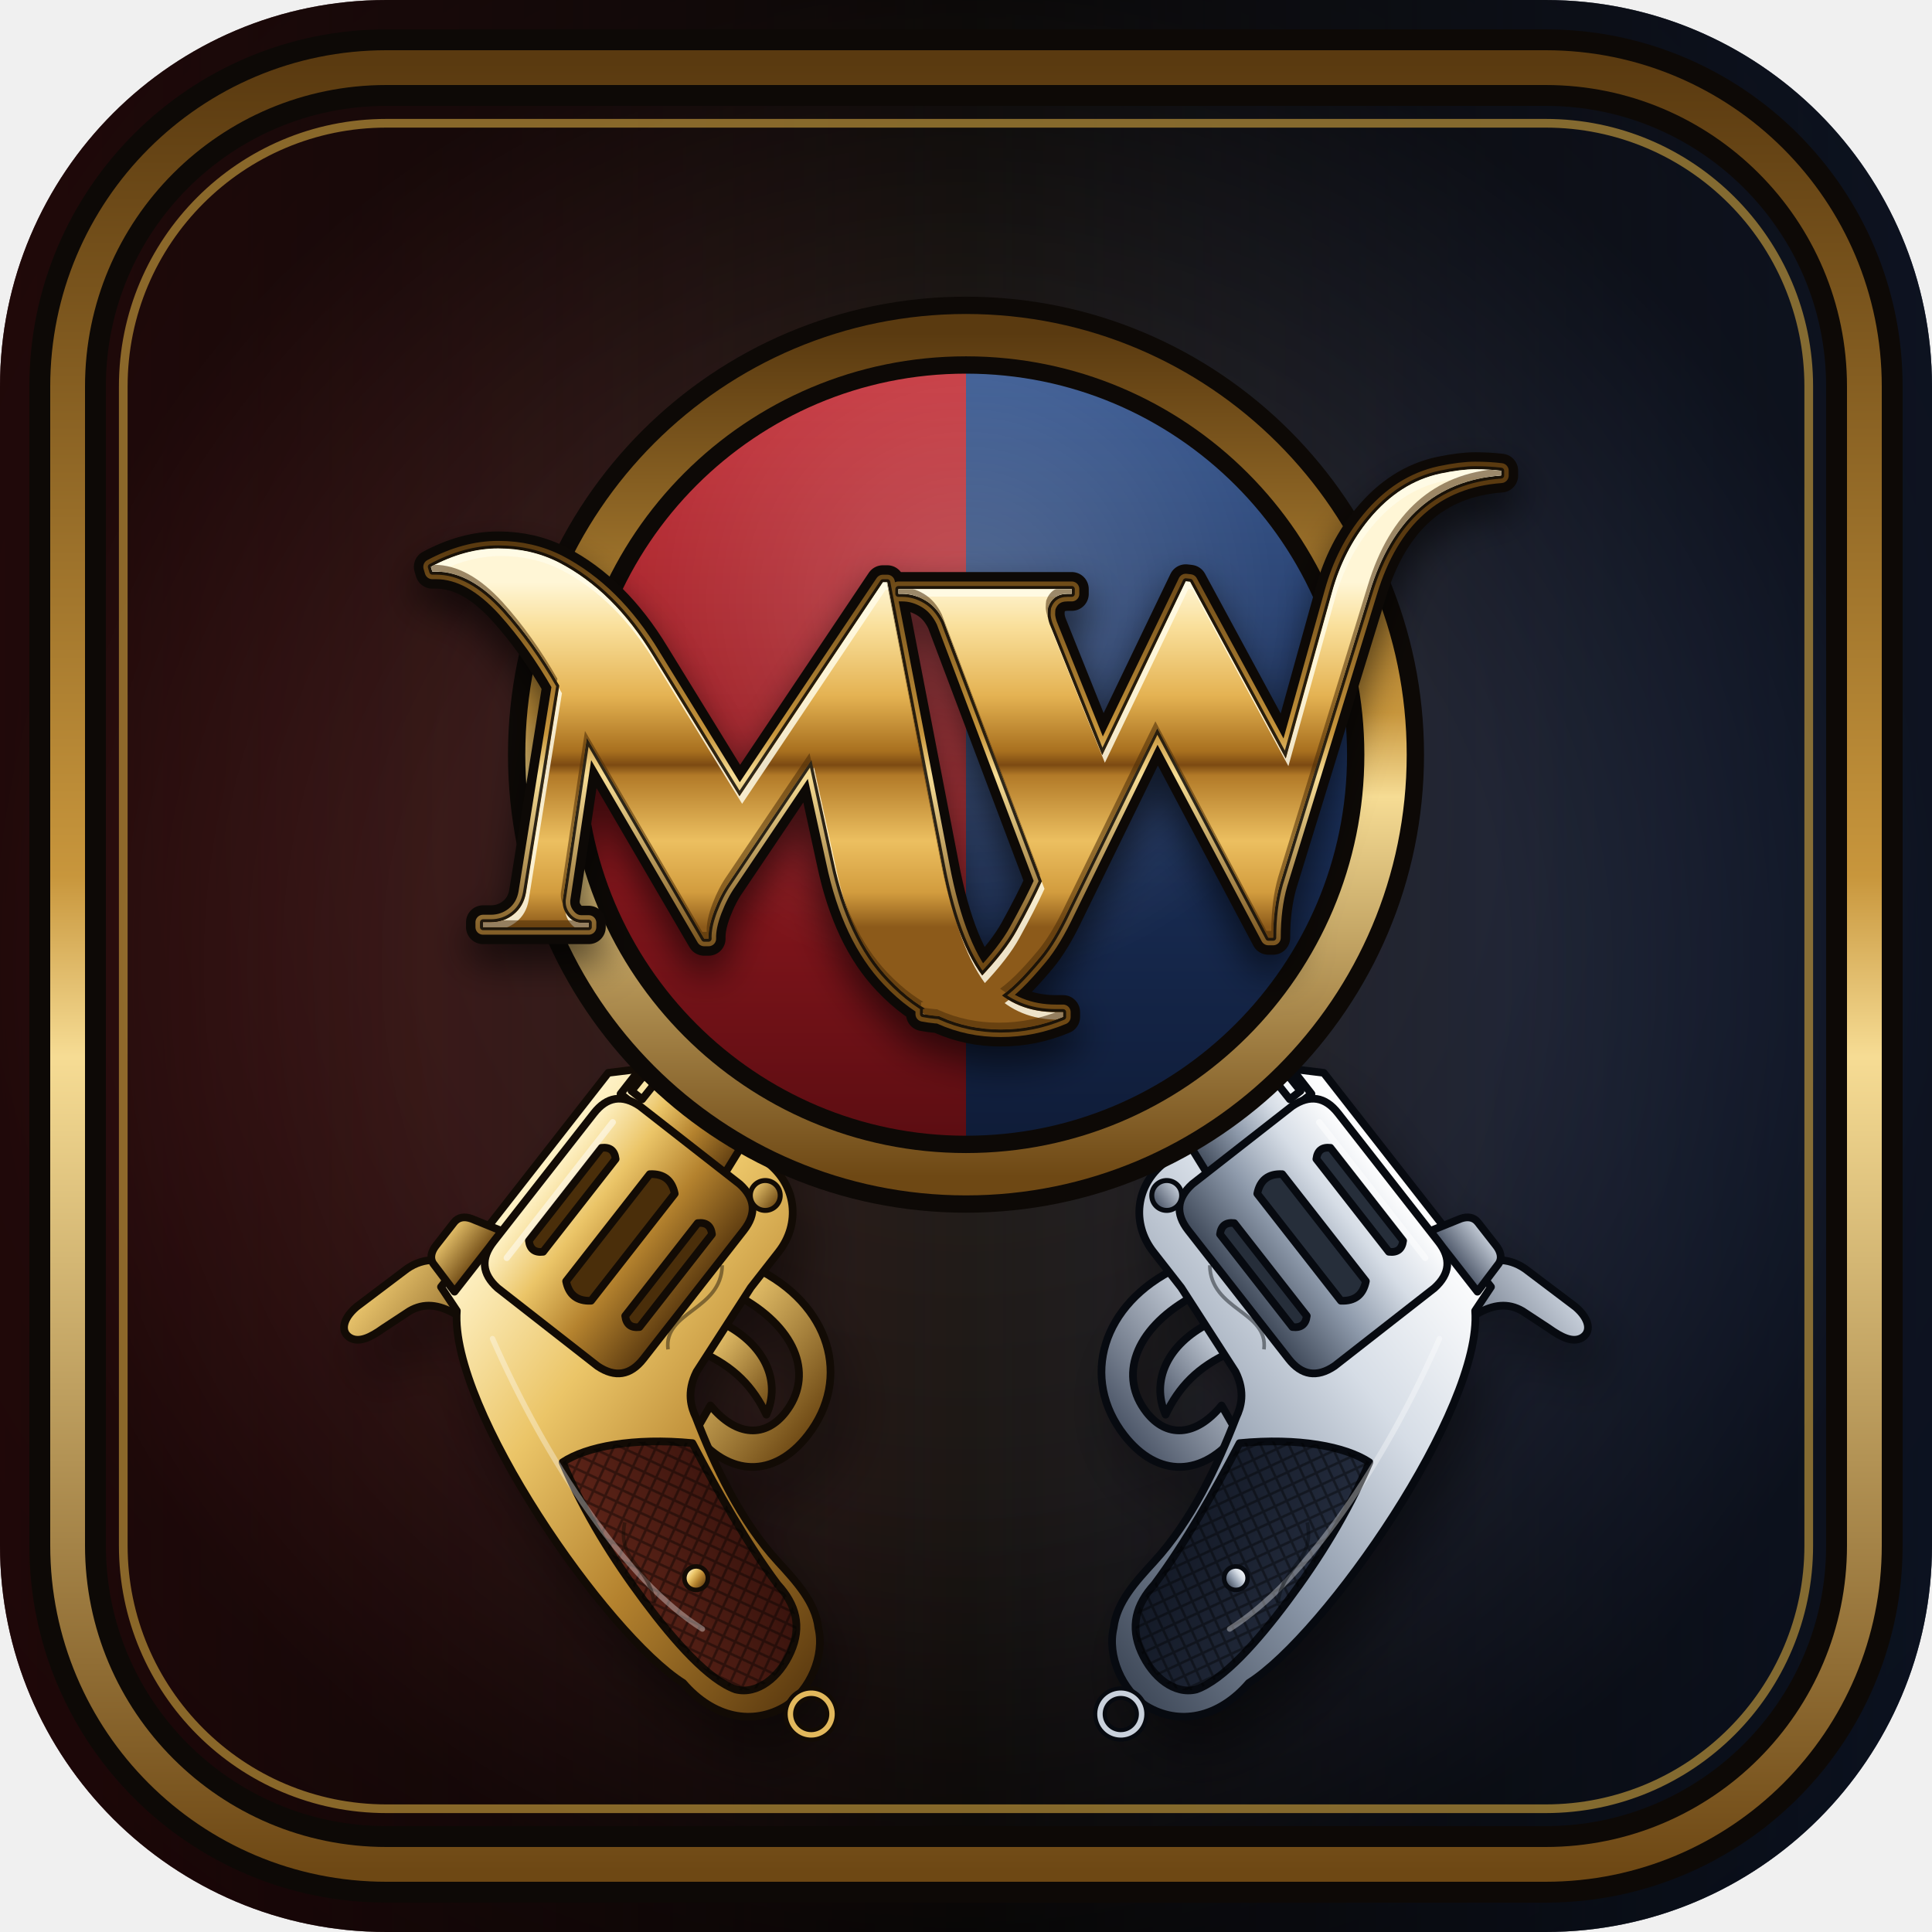
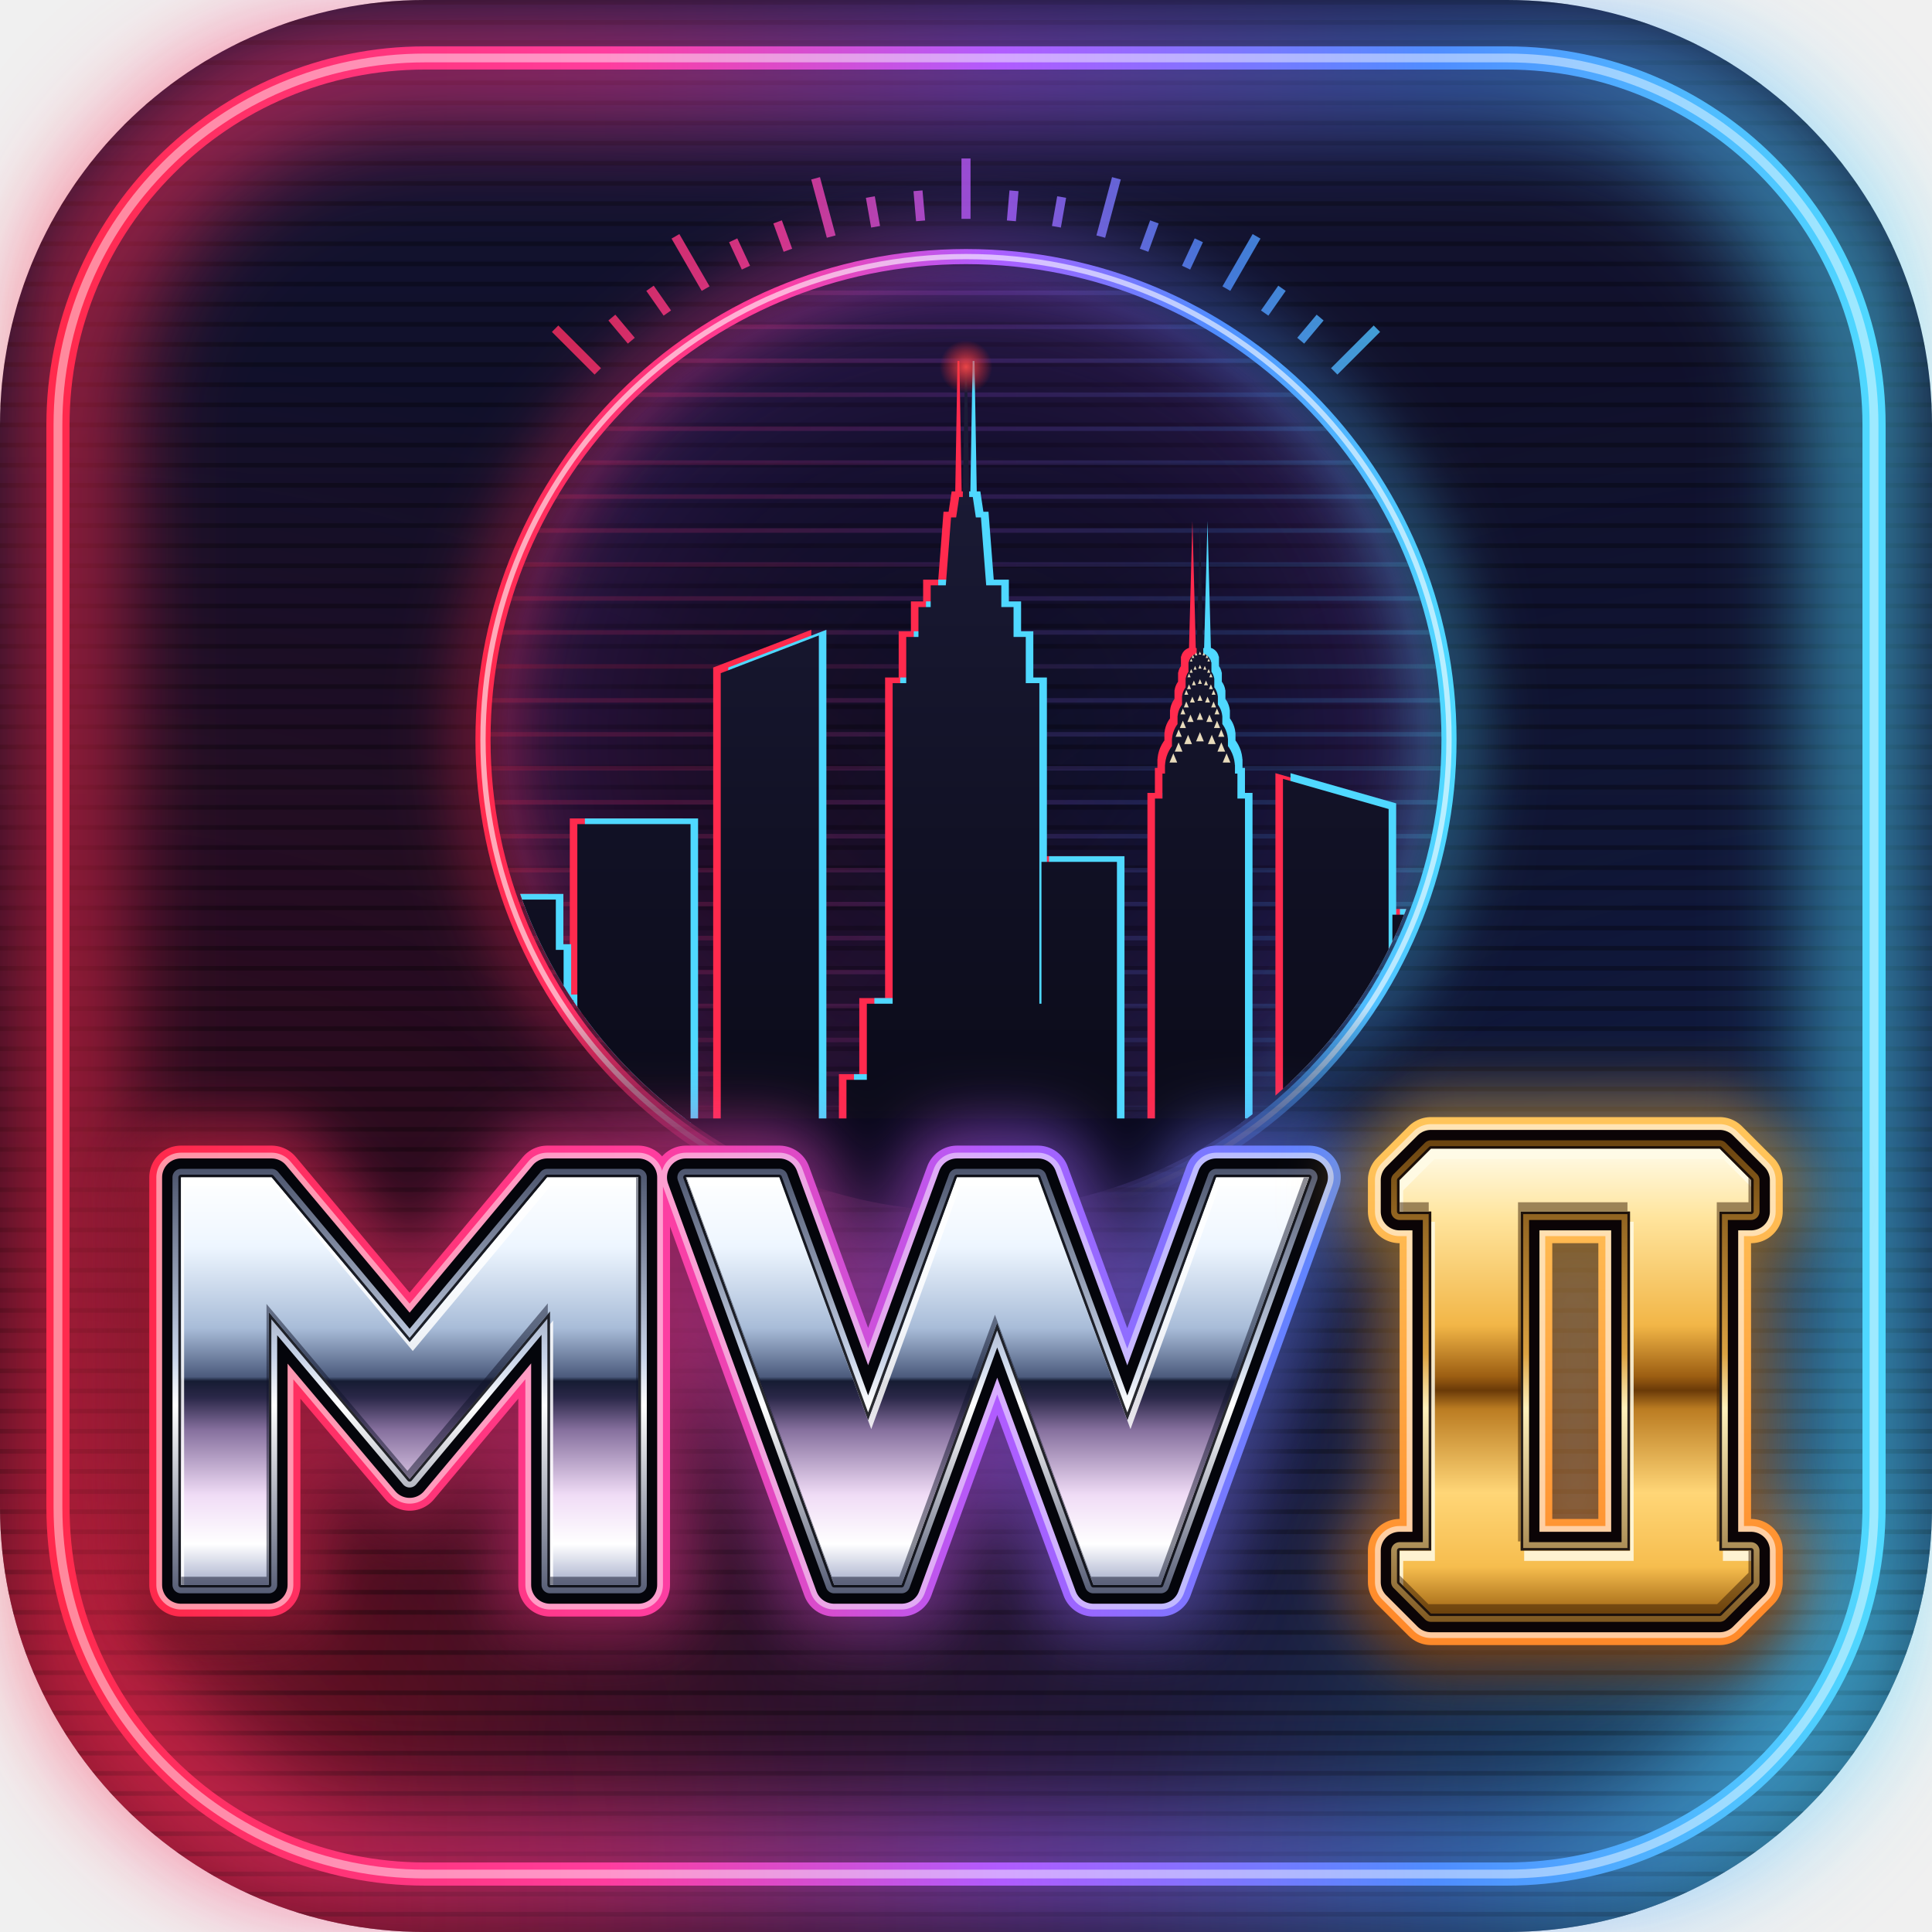
<svg xmlns="http://www.w3.org/2000/svg" xmlns:xlink="http://www.w3.org/1999/xlink" viewBox="0 0 512 512" width="512" height="512" role="img">
  <defs>
-     <radialGradient id="mwi-rg1" cx="0.5" cy="0.42" r="0.75">
-       <stop offset="0" stop-color="#2a2420" />
-       <stop offset="0.7" stop-color="#14100e" />
-       <stop offset="1" stop-color="#070605" />
+     <clipPath id="mwi-clip1">
+       <path d="M112.64 0H399.36A112.64 112.64 0 0 1 512 112.64V399.36A112.64 112.64 0 0 1 399.36 512H112.64A112.64 112.64 0 0 1 0 399.36V112.64A112.64 112.64 0 0 1 112.64 0Z" />
+     </clipPath>
+     <linearGradient id="mwi-lg2" x1="0" y1="0" x2="0" y2="1">
+       <stop offset="0" stop-color="#141433" />
+       <stop offset="0.55" stop-color="#0a0a1c" />
+       <stop offset="1" stop-color="#04040b" />
+     </linearGradient>
+     <radialGradient id="mwi-rg3" cx="0.02" cy="0.98" r="0.8">
+       <stop offset="0" stop-color="#ff2a4d" stop-opacity="0.55" />
+       <stop offset="0.5" stop-color="#c8102e" stop-opacity="0.2" />
+       <stop offset="1" stop-color="#c8102e" stop-opacity="0" />
    </radialGradient>
-     <clipPath id="mwi-tile2">
-       <rect width="512" height="512" rx="102.4" />
+     <radialGradient id="mwi-rg4" cx="0.98" cy="0.98" r="0.8">
+       <stop offset="0" stop-color="#4fd8ff" stop-opacity="0.5" />
+       <stop offset="0.5" stop-color="#2b5fd0" stop-opacity="0.2" />
+       <stop offset="1" stop-color="#2b5fd0" stop-opacity="0" />
+     </radialGradient>
+     <linearGradient id="mwi-lg5" x1="0" y1="0" x2="1" y2="0">
+       <stop offset="0" stop-color="#ff2a4d" />
+       <stop offset="0.3" stop-color="#ff3d9e" />
+       <stop offset="0.52" stop-color="#b05cff" />
+       <stop offset="0.76" stop-color="#4f8dff" />
+       <stop offset="1" stop-color="#4fd8ff" />
+     </linearGradient>
+     <filter id="mwi-blur6" x="-50%" y="-50%" width="200%" height="200%" color-interpolation-filters="sRGB">
+       <feGaussianBlur stdDeviation="15.36" />
+     </filter>
+     <linearGradient id="mwi-ring7" x1="128" y1="0" x2="384" y2="0" gradientUnits="userSpaceOnUse">
+       <stop offset="0" stop-color="#ff2a4d" />
+       <stop offset="0.3" stop-color="#ff3d9e" />
+       <stop offset="0.52" stop-color="#b05cff" />
+       <stop offset="0.76" stop-color="#4f8dff" />
+       <stop offset="1" stop-color="#4fd8ff" />
+     </linearGradient>
+     <linearGradient id="mwi-lg9" x1="0" y1="266.4" x2="0" y2="317.6" gradientUnits="userSpaceOnUse">
+       <stop offset="0" stop-color="#fff" />
+       <stop offset="1" stop-color="#000" />
+     </linearGradient>
+     <mask id="mwi-ringm8" maskUnits="userSpaceOnUse" x="8" y="-52" width="496" height="496">
+       <rect x="8" y="-52" width="496" height="496" fill="url(#mwi-lg9)" />
+     </mask>
+     <radialGradient id="mwi-rg10" cx="0.5" cy="0.5" r="0.5">
+       <stop offset="0" stop-color="#2a0f3a" stop-opacity="0" />
+       <stop offset="0.6" stop-color="#3a1258" stop-opacity="0.16" />
+       <stop offset="0.94" stop-color="#6a2a96" stop-opacity="0.26" />
+       <stop offset="1" stop-color="#6a2a96" stop-opacity="0" />
+     </radialGradient>
+     <clipPath id="mwi-clip11">
+       <path d="M128 196a128 128 0 1 0 256 0a128 128 0 1 0 -256 0Z" />
    </clipPath>
-     <linearGradient id="mwi-lg3" x1="0" y1="0" x2="1" y2="0">
-       <stop offset="0" stop-color="#9e1b22" stop-opacity="0.38" />
-       <stop offset="1" stop-color="#9e1b22" stop-opacity="0" />
+     <filter id="mwi-blur12" filterUnits="userSpaceOnUse" x="8" y="-52" width="496" height="496" color-interpolation-filters="sRGB">
+       <feGaussianBlur stdDeviation="8.8" />
+     </filter>
+     <clipPath id="mwi-clip13">
+       <path d="M131 196a125 125 0 1 0 250 0a125 125 0 1 0 -250 0Z" />
+     </clipPath>
+     <path id="mwi-isky14" d="M224.32 286.16h63.36v12.84h-63.36ZM229.72 266h52.56v20.76h-52.56ZM236.56 181.04h38.88v85.56h-38.88ZM240.16 168.8h31.68v12.84h-31.68ZM243.4 160.88h25.2v8.52h-25.2ZM246.64 155.12h18.72v6.36h-18.72ZM250.6 155.72L252.04 137.12L259.96 137.12L261.4 155.72ZM253.3 137.72L254.2 131.72L257.8 131.72L258.7 137.72ZM255.14 132.32L255.75 97.16L256.25 97.16L256.86 132.32ZM306.08 211.63h23.85v87.37h-23.85ZM308.06 205h19.87v7.22h-19.87ZM308.73 202.68h18.55v2.92h-18.55ZM308.73 203.28A9.27 9.27 0 0 1 327.27 203.28ZM310.58 195.73h14.84v2.92h-14.84ZM310.58 196.33A7.42 7.42 0 0 1 325.42 196.33ZM312.06 189.7h11.87v2.92h-11.87ZM312.06 190.3A5.94 5.94 0 0 1 323.94 190.3ZM313.25 184.41h9.5v2.92h-9.5ZM313.25 185.01A4.75 4.75 0 0 1 322.75 185.01ZM314.2 179.72h7.6v2.92h-7.6ZM314.2 180.32A3.8 3.8 0 0 1 321.8 180.32ZM314.96 175.5h6.08v2.92h-6.08ZM314.96 176.1A3.04 3.04 0 0 1 321.04 176.1ZM317.01 176.63L318 139.54L318.99 176.63ZM191 299L191 178.4L217 168.4L217 299ZM153 299L153 218.4L183 218.4L183 299ZM340 299L340 206.4L368 214.4L368 299ZM276 299L276 228.4L296 228.4L296 299ZM128 265.07h24v33.93h-24ZM130.64 251.73h18.72v13.93h-18.72ZM132.7 238.4h14.6v13.93h-14.6ZM369 299L369 242.4L391 242.4L391 299Z" />
+     <linearGradient id="mwi-lg15" x1="0" y1="0" x2="0" y2="1">
+       <stop offset="0" stop-color="#1d1d3a" />
+       <stop offset="1" stop-color="#0a0a18" />
    </linearGradient>
-     <linearGradient id="mwi-lg4" x1="0" y1="0" x2="1" y2="0">
-       <stop offset="0" stop-color="#2b4f9a" stop-opacity="0" />
-       <stop offset="1" stop-color="#2b4f9a" stop-opacity="0.42" />
+     <radialGradient id="mwi-rg16" cx="0.5" cy="0.5" r="0.5">
+       <stop offset="0" stop-color="#ff4a4a" stop-opacity="0.9" />
+       <stop offset="1" stop-color="#ff2a2a" stop-opacity="0" />
+     </radialGradient>
+     <linearGradient id="mwi-tn17" x1="47.96" y1="0" x2="464.04" y2="0" gradientUnits="userSpaceOnUse">
+       <stop offset="0" stop-color="#ff2a4d" />
+       <stop offset="0.3" stop-color="#ff3d9e" />
+       <stop offset="0.52" stop-color="#b05cff" />
+       <stop offset="0.76" stop-color="#4f8dff" />
+       <stop offset="1" stop-color="#4fd8ff" />
    </linearGradient>
-     <radialGradient id="mwi-rg5" cx="0.5" cy="0.5" r="0.5">
-       <stop offset="0.55" stop-color="#000" stop-opacity="0" />
-       <stop offset="1" stop-color="#000" stop-opacity="0.55" />
-     </radialGradient>
-     <linearGradient id="mwi-fr6" x1="0" y1="0" x2="0" y2="1">
-       <stop offset="0" stop-color="#5a3a10" />
-       <stop offset="0.45" stop-color="#c8963c" />
-       <stop offset="0.55" stop-color="#f6dc94" />
-       <stop offset="1" stop-color="#6e4814" />
+     <path id="mwi-txt18" d="M71.21 420L47.96 420L47.96 312L71.96 312L108.56 355.65L145.01 312L169.16 312L169.16 420L145.76 420L145.76 347.55L108.56 391.95L71.21 347.7L71.21 420ZM238.91 420L221.06 420L181.76 312L206.51 312L230.06 376.35L253.61 312L275.06 312L298.76 376.35L322.31 312L346.91 312L307.61 420L289.76 420L264.26 350.55L238.91 420Z" />
+     <linearGradient id="mwi-face19" x1="0" y1="312" x2="0" y2="420" gradientUnits="userSpaceOnUse">
+       <stop offset="0" stop-color="#ffffff" />
+       <stop offset="0.17" stop-color="#eef6ff" />
+       <stop offset="0.37" stop-color="#a8bcd8" />
+       <stop offset="0.49" stop-color="#4b5a7c" />
+       <stop offset="0.5" stop-color="#161c33" />
+       <stop offset="0.54" stop-color="#2a2748" />
+       <stop offset="0.62" stop-color="#86709e" />
+       <stop offset="0.78" stop-color="#f0dcf6" />
+       <stop offset="0.9" stop-color="#ffffff" />
+       <stop offset="1" stop-color="#a6aecb" />
    </linearGradient>
-     <filter id="mwi-blur7" x="-50%" y="-50%" width="200%" height="200%" color-interpolation-filters="sRGB">
-       <feGaussianBlur stdDeviation="7.2" />
+     <linearGradient id="mwi-rim20" x1="0" y1="302" x2="0" y2="430" gradientUnits="userSpaceOnUse">
+       <stop offset="0" stop-color="#39415a" />
+       <stop offset="0.45" stop-color="#c7d3e8" />
+       <stop offset="0.55" stop-color="#ffffff" />
+       <stop offset="1" stop-color="#3c4460" />
+     </linearGradient>
+     <mask id="mwi-hi21" maskUnits="userSpaceOnUse" x="-61.6" y="202.4" width="518.2" height="327.2">
+       <use xlink:href="#mwi-txt18" fill="#fff" />
+       <use xlink:href="#mwi-txt18" fill="#000" transform="translate(0.83,2.38)" />
+     </mask>
+     <mask id="mwi-lo22" maskUnits="userSpaceOnUse" x="-61.6" y="202.4" width="518.2" height="327.2">
+       <use xlink:href="#mwi-txt18" fill="#fff" />
+       <use xlink:href="#mwi-txt18" fill="#000" transform="translate(-0.59,-2.14)" />
+     </mask>
+     <filter id="mwi-blur23" filterUnits="userSpaceOnUse" x="-61.6" y="202.4" width="518.2" height="327.2" color-interpolation-filters="sRGB">
+       <feGaussianBlur stdDeviation="6" />
    </filter>
-     <linearGradient id="mwi-gm8" x1="0" y1="0" x2="0" y2="1">
-       <stop offset="0" stop-color="#ffffff" />
-       <stop offset="0.3" stop-color="#d6dde6" />
-       <stop offset="0.62" stop-color="#8e9aab" />
-       <stop offset="1" stop-color="#3e4858" />
+     <filter id="mwi-blur24" filterUnits="userSpaceOnUse" x="-61.6" y="202.4" width="518.2" height="327.2" color-interpolation-filters="sRGB">
+       <feGaussianBlur stdDeviation="8" />
+     </filter>
+     <linearGradient id="mwi-nn25" x1="0" y1="0" x2="0" y2="1">
+       <stop offset="0" stop-color="#ffc45a" />
+       <stop offset="1" stop-color="#ff8a2a" />
    </linearGradient>
-     <linearGradient id="mwi-gd9" x1="0" y1="0" x2="0" y2="1">
-       <stop offset="0" stop-color="#c8d0db" />
-       <stop offset="1" stop-color="#4a5466" />
+     <path id="mwi-txt26" d="M379.22 304.44L455.73 304.44L464.04 312.75L464.04 321.06L455.64 321.06L455.64 410.94L464.04 410.94L464.04 419.25L455.73 427.56L379.22 427.56L370.91 419.25L370.91 410.94L379.31 410.94L379.31 321.06L370.91 321.06L370.91 312.75ZM402.97 321.06L402.97 410.94L431.98 410.94L431.98 321.06Z" />
+     <linearGradient id="mwi-face27" x1="0" y1="304.44" x2="0" y2="427.56" gradientUnits="userSpaceOnUse">
+       <stop offset="0" stop-color="#fffbe8" />
+       <stop offset="0.15" stop-color="#ffe49c" />
+       <stop offset="0.38" stop-color="#f2b647" />
+       <stop offset="0.49" stop-color="#9c5e12" />
+       <stop offset="0.52" stop-color="#6a3a08" />
+       <stop offset="0.56" stop-color="#bb7c22" />
+       <stop offset="0.74" stop-color="#ffd677" />
+       <stop offset="0.9" stop-color="#f6bd4e" />
+       <stop offset="1" stop-color="#a06614" />
    </linearGradient>
-     <linearGradient id="mwi-gw10" x1="0" y1="0" x2="1" y2="1">
-       <stop offset="0" stop-color="#2a3346" />
-       <stop offset="1" stop-color="#0c111c" />
+     <linearGradient id="mwi-rim28" x1="0" y1="294.44" x2="0" y2="437.56" gradientUnits="userSpaceOnUse">
+       <stop offset="0" stop-color="#5a3608" />
+       <stop offset="0.45" stop-color="#dba242" />
+       <stop offset="0.55" stop-color="#fff1bb" />
+       <stop offset="1" stop-color="#6e440c" />
    </linearGradient>
-     <pattern id="mwi-hatch11" width="4" height="4" patternUnits="userSpaceOnUse" patternTransform="rotate(32)">
-       <path d="M0 0L4 4M4 0L0 4" stroke="#000" stroke-width=".55" opacity=".7" />
-     </pattern>
-     <linearGradient id="mwi-gm12" x1="0" y1="0" x2="0" y2="1">
-       <stop offset="0" stop-color="#fff3c8" />
-       <stop offset="0.3" stop-color="#ebc568" />
-       <stop offset="0.62" stop-color="#b4822e" />
-       <stop offset="1" stop-color="#5e3c10" />
-     </linearGradient>
-     <linearGradient id="mwi-gd13" x1="0" y1="0" x2="0" y2="1">
-       <stop offset="0" stop-color="#e9c46c" />
-       <stop offset="1" stop-color="#6e4914" />
-     </linearGradient>
-     <linearGradient id="mwi-gw14" x1="0" y1="0" x2="1" y2="1">
-       <stop offset="0" stop-color="#6a2a1c" />
-       <stop offset="1" stop-color="#2a0c08" />
-     </linearGradient>
-     <pattern id="mwi-hatch15" width="4" height="4" patternUnits="userSpaceOnUse" patternTransform="rotate(32)">
-       <path d="M0 0L4 4M4 0L0 4" stroke="#000" stroke-width=".55" opacity=".7" />
-     </pattern>
-     <clipPath id="mwi-dclip16">
-       <circle cx="256" cy="200" r="102" />
-     </clipPath>
-     <linearGradient id="mwi-dcr17" x1="0" y1="0" x2="0" y2="1">
-       <stop offset="0" stop-color="#c4323a" />
-       <stop offset="0.45" stop-color="#9e1b22" />
-       <stop offset="1" stop-color="#5c0d12" />
-     </linearGradient>
-     <linearGradient id="mwi-dnv18" x1="0" y1="0" x2="0" y2="1">
-       <stop offset="0" stop-color="#34558f" />
-       <stop offset="0.45" stop-color="#1d3461" />
-       <stop offset="1" stop-color="#0f1c38" />
-     </linearGradient>
-     <radialGradient id="mwi-rg19" cx="0.5" cy="0.5" r="0.5">
-       <stop offset="0" stop-color="#fff" stop-opacity="0.2" />
-       <stop offset="1" stop-color="#fff" stop-opacity="0" />
-     </radialGradient>
-     <linearGradient id="mwi-dring20" x1="0" y1="0" x2="0" y2="1">
-       <stop offset="0" stop-color="#5a3a10" />
-       <stop offset="0.45" stop-color="#c8963c" />
-       <stop offset="0.55" stop-color="#f6dc94" />
-       <stop offset="1" stop-color="#6e4814" />
-     </linearGradient>
-     <path id="mwi-txt21" d="M114.56 151.49L114.18 150.21Q123.26 145.34 132.03 145.34Q140.8 145.34 148.1 149.06L148.1 149.06Q162.69 156.61 173.06 173.76L173.06 173.76L195.97 211.01L233.98 154.3L235.14 154.3L249.6 229.18Q253.95 252.22 262.53 261.18L262.53 261.18Q269.31 268.22 279.81 268.22L279.81 268.22Q280.7 268.22 281.73 268.22L281.73 268.22L281.73 269.5Q273.79 272.83 265.22 272.83L265.22 272.83Q248.19 272.83 235.65 259.52L235.65 259.52Q225.15 248.51 220.93 228.42L220.93 228.42L215.04 201.41L193.15 233.92Q190.98 236.99 189.31 241.34Q187.65 245.7 187.78 248.77L187.78 248.77L186.62 248.77L155.52 195.52L149.12 238.53L149.12 239.04Q149.12 241.09 150.59 242.82Q152.06 244.54 154.11 244.54L154.11 244.54L156.03 244.54L156.03 245.7L128 245.7L128 244.42L130.05 244.42Q133.5 244.42 136.13 242.3Q138.75 240.19 139.39 236.61L139.39 236.61L148.22 181.7Q141.7 170.3 133.76 161.47L133.76 161.47Q124.67 151.49 115.58 151.49L115.58 151.49Q115.07 151.49 114.56 151.49L114.56 151.49ZM381.7 125.5L381.7 125.5Q387.2 124.35 390.91 124.35Q394.62 124.35 397.82 124.74L397.82 124.74L397.82 126.02Q371.84 127.94 363.01 156.86L363.01 156.86L339.2 234.3Q337.41 240.58 337.41 248.51L337.41 248.51L336.13 248.51L306.69 192.96L282.88 241.6Q279.17 249.41 275.65 253.63Q272.13 257.86 269.5 260.42Q266.88 262.98 264.19 264.77L264.19 264.77Q256.9 269.38 251.14 269.38L251.14 269.38Q248.06 269.38 244.61 268.74L244.61 268.74L244.61 267.46Q253.18 265.92 259.71 259.14L259.71 259.14Q266.5 251.97 269.44 246.59L269.44 246.59Q273.54 239.17 276.1 233.54L276.1 233.54L250.11 164.67Q248.32 160.96 245.31 159.17Q242.3 157.38 239.1 157.38L239.1 157.38L238.08 157.38L238.08 156.1L284.03 156.1L284.03 157.38L282.88 157.38Q279.04 157.38 277.76 160.96L277.76 160.96Q277.63 161.73 277.63 162.75Q277.63 163.78 278.14 165.31L278.14 165.31L292.1 200.13L314.24 154.05L315.39 154.18L340.74 201.02L353.02 156.86Q356.1 145.73 362.88 137.54L362.88 137.54Q370.94 127.81 381.7 125.5Z" />
-     <linearGradient id="mwi-face22" x1="0" y1="154.3" x2="0" y2="245.7" gradientUnits="userSpaceOnUse">
-       <stop offset="0" stop-color="#fff6d6" />
-       <stop offset="0.13" stop-color="#f9df9a" />
-       <stop offset="0.33" stop-color="#e4b252" />
-       <stop offset="0.49" stop-color="#a8701f" />
-       <stop offset="0.53" stop-color="#7c4a12" />
-       <stop offset="0.56" stop-color="#b27a28" />
-       <stop offset="0.75" stop-color="#ecbf60" />
-       <stop offset="0.9" stop-color="#d29c3e" />
-       <stop offset="1" stop-color="#8c5a1a" />
-     </linearGradient>
-     <linearGradient id="mwi-rim23" x1="0" y1="145.3" x2="0" y2="254.7" gradientUnits="userSpaceOnUse">
-       <stop offset="0" stop-color="#5a3a10" />
-       <stop offset="0.45" stop-color="#c8963c" />
-       <stop offset="0.55" stop-color="#f6dc94" />
-       <stop offset="1" stop-color="#6e4814" />
-     </linearGradient>
-     <mask id="mwi-hi24" maskUnits="userSpaceOnUse" x="47.2" y="57.4" width="417.6" height="282.5">
-       <use xlink:href="#mwi-txt21" fill="#fff" />
-       <use xlink:href="#mwi-txt21" fill="#000" transform="translate(0.7,2.01)" />
+     <mask id="mwi-hi29" maskUnits="userSpaceOnUse" x="261.3" y="194.8" width="312.3" height="342.3">
+       <use xlink:href="#mwi-txt26" fill="#fff" />
+       <use xlink:href="#mwi-txt26" fill="#000" transform="translate(0.95,2.71)" />
    </mask>
-     <mask id="mwi-lo25" maskUnits="userSpaceOnUse" x="47.2" y="57.4" width="417.6" height="282.5">
-       <use xlink:href="#mwi-txt21" fill="#fff" />
-       <use xlink:href="#mwi-txt21" fill="#000" transform="translate(-0.5,-1.81)" />
+     <mask id="mwi-lo30" maskUnits="userSpaceOnUse" x="261.3" y="194.8" width="312.3" height="342.3">
+       <use xlink:href="#mwi-txt26" fill="#fff" />
+       <use xlink:href="#mwi-txt26" fill="#000" transform="translate(-0.68,-2.44)" />
    </mask>
-     <filter id="mwi-blur26" filterUnits="userSpaceOnUse" x="47.2" y="57.4" width="417.6" height="282.5" color-interpolation-filters="sRGB">
-       <feGaussianBlur stdDeviation="5" />
+     <filter id="mwi-blur31" filterUnits="userSpaceOnUse" x="261.3" y="194.8" width="312.3" height="342.3" color-interpolation-filters="sRGB">
+       <feGaussianBlur stdDeviation="6" />
+     </filter>
+     <filter id="mwi-blur32" filterUnits="userSpaceOnUse" x="261.3" y="194.8" width="312.3" height="342.3" color-interpolation-filters="sRGB">
+       <feGaussianBlur stdDeviation="8" />
    </filter>
  </defs>
-   <rect width="512" height="512" rx="102.4" fill="url(#mwi-rg1)" />
-   <g clip-path="url(#mwi-tile2)">
-     <rect width="256" height="512" fill="url(#mwi-lg3)" />
-     <rect x="256" width="256" height="512" fill="url(#mwi-lg4)" />
-     <rect width="512" height="512" fill="url(#mwi-rg5)" />
+   <g clip-path="url(#mwi-clip1)">
+     <rect width="512" height="512" fill="url(#mwi-lg2)" />
+     <rect width="512" height="512" fill="url(#mwi-rg3)" />
+     <rect width="512" height="512" fill="url(#mwi-rg4)" />
+     <path d="M0 0h512v1.22h-512ZM0 5.33h512v1.22h-512ZM0 10.67h512v1.22h-512ZM0 16h512v1.22h-512ZM0 21.33h512v1.22h-512ZM0 26.67h512v1.22h-512ZM0 32h512v1.22h-512ZM0 37.33h512v1.22h-512ZM0 42.67h512v1.22h-512ZM0 48h512v1.22h-512ZM0 53.33h512v1.22h-512ZM0 58.67h512v1.22h-512ZM0 64h512v1.22h-512ZM0 69.33h512v1.22h-512ZM0 74.67h512v1.22h-512ZM0 80h512v1.22h-512ZM0 85.33h512v1.22h-512ZM0 90.67h512v1.22h-512ZM0 96h512v1.22h-512ZM0 101.33h512v1.22h-512ZM0 106.67h512v1.22h-512ZM0 112h512v1.22h-512ZM0 117.33h512v1.22h-512ZM0 122.67h512v1.22h-512ZM0 128h512v1.22h-512ZM0 133.33h512v1.22h-512ZM0 138.67h512v1.22h-512ZM0 144h512v1.22h-512ZM0 149.33h512v1.22h-512ZM0 154.67h512v1.22h-512ZM0 160h512v1.22h-512ZM0 165.33h512v1.22h-512ZM0 170.67h512v1.22h-512ZM0 176h512v1.22h-512ZM0 181.33h512v1.22h-512ZM0 186.67h512v1.22h-512ZM0 192h512v1.22h-512ZM0 197.33h512v1.22h-512ZM0 202.67h512v1.22h-512ZM0 208h512v1.22h-512ZM0 213.33h512v1.22h-512ZM0 218.67h512v1.22h-512ZM0 224h512v1.22h-512ZM0 229.33h512v1.22h-512ZM0 234.67h512v1.22h-512ZM0 240h512v1.22h-512ZM0 245.33h512v1.22h-512ZM0 250.67h512v1.22h-512ZM0 256h512v1.22h-512ZM0 261.33h512v1.22h-512ZM0 266.67h512v1.22h-512ZM0 272h512v1.22h-512ZM0 277.33h512v1.22h-512ZM0 282.67h512v1.22h-512ZM0 288h512v1.22h-512ZM0 293.33h512v1.22h-512ZM0 298.67h512v1.22h-512ZM0 304h512v1.22h-512ZM0 309.33h512v1.22h-512ZM0 314.67h512v1.22h-512ZM0 320h512v1.22h-512ZM0 325.33h512v1.22h-512ZM0 330.67h512v1.22h-512ZM0 336h512v1.22h-512ZM0 341.33h512v1.22h-512ZM0 346.67h512v1.22h-512ZM0 352h512v1.22h-512ZM0 357.33h512v1.22h-512ZM0 362.67h512v1.22h-512ZM0 368h512v1.22h-512ZM0 373.33h512v1.22h-512ZM0 378.67h512v1.22h-512ZM0 384h512v1.22h-512ZM0 389.33h512v1.22h-512ZM0 394.67h512v1.22h-512ZM0 400h512v1.22h-512ZM0 405.33h512v1.22h-512ZM0 410.67h512v1.22h-512ZM0 416h512v1.22h-512ZM0 421.33h512v1.22h-512ZM0 426.67h512v1.22h-512ZM0 432h512v1.22h-512ZM0 437.33h512v1.22h-512ZM0 442.67h512v1.22h-512ZM0 448h512v1.22h-512ZM0 453.33h512v1.22h-512ZM0 458.67h512v1.22h-512ZM0 464h512v1.22h-512ZM0 469.33h512v1.22h-512ZM0 474.67h512v1.22h-512ZM0 480h512v1.22h-512ZM0 485.33h512v1.22h-512ZM0 490.67h512v1.22h-512ZM0 496h512v1.22h-512ZM0 501.33h512v1.22h-512ZM0 506.67h512v1.22h-512ZM0 512h512v1.22h-512Z" fill="#000" opacity=".3" />
  </g>
-   <rect x="17.92" y="17.92" width="476.16" height="476.16" rx="84.48" fill="none" stroke="#0d0906" stroke-width="20.275" />
-   <rect x="17.92" y="17.92" width="476.16" height="476.16" rx="84.48" fill="none" stroke="url(#mwi-fr6)" stroke-width="9.216" />
-   <rect x="32.666" y="32.666" width="446.669" height="446.669" rx="69.734" fill="none" stroke="#d4a640" stroke-width="2.304" opacity=".6" />
-   <g opacity=".45" filter="url(#mwi-blur7)">
-     <g transform="translate(4,9)">
-       <g transform="translate(256,200) rotate(-52) scale(1.2) translate(-250,-47)">
-         <path d="M93 44 L92 29 C91.4 24.5 89 21 84.5 19.6 L71 16 C67 15.2 64.4 16.6 64.8 19.2 C65.2 21.4 67.6 22.6 71 23.6 L77.5 25.8 C81 27.2 82.6 30 83.2 34 L84.6 46 Z M132 80 C136 98 126 112 110 112 C98 112 92 104 95 92 L102 91 C100 100 104 105 111 105 C121 105 127 96 125 82 Z M86 28 L146 28 L150 32 L152 68 C152 76 146 82 138 82 L128 82 L106 84 C101 85 99 88 98 90 C92 100 86 112 84 124 C83 130 82 136 78 140 C74 145 66 147 60 145 C52 142 48 134 50 124 C48 104 66 46 84 34 Z M87 31 L89 23.5 C89.5 22 91 21.5 92.5 21.5 L99 21.5 C100.5 21.5 101.5 22.5 102 24 L104 31 Z M158 55.5 L236 55.5 C241 55.5 244 58.5 244 61 C244 63.5 241 66.5 236 66.5 L158 66.5 Z M148 37.5 L290 39 L290 55 L148 56.5 Z M144 33 L162 33 L162 60 L144 62 Z M284 37.5 L291 38 L291 56 L284 56.5 Z M278 37 L280 31 Q283 29.5 286 31 L287 37 Z M101 31 L137 31 Q144 31 144.5 38 L144.5 66 Q144 73 137 73 L101 73 Q94 73 93.5 66 L93.5 38 Q94 31 101 31 Z" fill="#000" />
-       </g>
+   <path d="M112.64 15.36H399.36A97.28 97.28 0 0 1 496.64 112.64V399.36A97.28 97.28 0 0 1 399.36 496.64H112.64A97.28 97.28 0 0 1 15.36 399.36V112.64A97.28 97.28 0 0 1 112.64 15.36Z" fill="none" stroke="url(#mwi-lg5)" stroke-width="21.5" stroke-linecap="round" stroke-linejoin="round" opacity="0.9" filter="url(#mwi-blur6)" />
+   <path d="M112.64 15.36H399.36A97.28 97.28 0 0 1 496.64 112.64V399.36A97.28 97.28 0 0 1 399.36 496.64H112.64A97.28 97.28 0 0 1 15.36 399.36V112.64A97.28 97.28 0 0 1 112.64 15.36Z" fill="none" stroke="url(#mwi-lg5)" stroke-width="6.14" stroke-linecap="round" stroke-linejoin="round" />
+   <path d="M112.64 15.36H399.36A97.28 97.28 0 0 1 496.64 112.64V399.36A97.28 97.28 0 0 1 399.36 496.64H112.64A97.28 97.28 0 0 1 15.36 399.36V112.64A97.28 97.28 0 0 1 112.64 15.36Z" fill="none" stroke="#fff" stroke-width="2.33" stroke-linecap="round" stroke-linejoin="round" opacity="0.45" />
+   <g mask="url(#mwi-ringm8)">
+     <circle cx="256" cy="196" r="128" fill="url(#mwi-rg10)" />
+     <g clip-path="url(#mwi-clip11)">
+       <path d="M128 68h256v1.2h-256ZM128 77h256v1.2h-256ZM128 86h256v1.2h-256ZM128 95h256v1.2h-256ZM128 104h256v1.2h-256ZM128 113h256v1.2h-256ZM128 122h256v1.2h-256ZM128 131h256v1.2h-256ZM128 140h256v1.2h-256ZM128 149h256v1.2h-256ZM128 158h256v1.2h-256ZM128 167h256v1.2h-256ZM128 176h256v1.2h-256ZM128 185h256v1.2h-256ZM128 194h256v1.2h-256ZM128 203h256v1.2h-256ZM128 212h256v1.2h-256ZM128 221h256v1.2h-256ZM128 230h256v1.2h-256ZM128 239h256v1.2h-256ZM128 248h256v1.2h-256ZM128 257h256v1.2h-256ZM128 266h256v1.2h-256ZM128 275h256v1.2h-256ZM128 284h256v1.2h-256ZM128 293h256v1.2h-256ZM128 302h256v1.2h-256ZM128 311h256v1.2h-256ZM128 320h256v1.2h-256Z" fill="url(#mwi-ring7)" opacity=".16" />
    </g>
-     <g transform="translate(4,9)">
-       <g transform="translate(256,200) scale(-1,1) rotate(-52) scale(1.2) translate(-250,-47)">
-         <path d="M93 44 L92 29 C91.4 24.5 89 21 84.5 19.6 L71 16 C67 15.2 64.4 16.6 64.8 19.2 C65.2 21.4 67.6 22.6 71 23.6 L77.5 25.8 C81 27.2 82.6 30 83.2 34 L84.6 46 Z M132 80 C136 98 126 112 110 112 C98 112 92 104 95 92 L102 91 C100 100 104 105 111 105 C121 105 127 96 125 82 Z M86 28 L146 28 L150 32 L152 68 C152 76 146 82 138 82 L128 82 L106 84 C101 85 99 88 98 90 C92 100 86 112 84 124 C83 130 82 136 78 140 C74 145 66 147 60 145 C52 142 48 134 50 124 C48 104 66 46 84 34 Z M87 31 L89 23.5 C89.5 22 91 21.5 92.5 21.5 L99 21.5 C100.5 21.5 101.5 22.5 102 24 L104 31 Z M158 55.5 L236 55.5 C241 55.5 244 58.5 244 61 C244 63.5 241 66.5 236 66.5 L158 66.5 Z M148 37.5 L290 39 L290 55 L148 56.5 Z M144 33 L162 33 L162 60 L144 62 Z M284 37.5 L291 38 L291 56 L284 56.5 Z M278 37 L280 31 Q283 29.5 286 31 L287 37 Z M101 31 L137 31 Q144 31 144.5 38 L144.5 66 Q144 73 137 73 L101 73 Q94 73 93.5 66 L93.5 38 Q94 31 101 31 Z" fill="#000" />
-       </g>
-     </g>
+     <circle cx="256" cy="196" r="128" fill="none" stroke="url(#mwi-ring7)" stroke-width="12" opacity=".5" filter="url(#mwi-blur12)" />
+     <circle cx="256" cy="196" r="128" fill="none" stroke="url(#mwi-ring7)" stroke-width="4" />
+     <circle cx="256" cy="196" r="128" fill="none" stroke="#fff" stroke-width="1.4" opacity=".6" />
+     <path d="M158.42 98.42L147.11 87.11M167.3 90.29L162.15 84.16M176.85 82.96L172.26 76.4M187 76.49L179 62.63M197.68 70.93L194.3 63.68M208.8 66.32L206.07 58.8M220.28 62.7L216.14 47.25M232.04 60.1L230.65 52.22M243.97 58.53L243.28 50.56M256 58L256 42M268.03 58.53L268.72 50.56M279.96 60.1L281.35 52.22M291.72 62.7L295.86 47.25M303.2 66.32L305.93 58.8M314.32 70.93L317.7 63.68M325 76.49L333 62.63M335.15 82.96L339.74 76.4M344.7 90.29L349.85 84.16M353.58 98.42L364.89 87.11" stroke="url(#mwi-ring7)" stroke-width="2.4" opacity=".8" />
  </g>
-   <g transform="translate(256,200) scale(-1,1) rotate(-52) scale(1.2) translate(-250,-47)">
-     <g>
-       <path d="M93 44 L92 29 C91.4 24.5 89 21 84.5 19.6 L71 16 C67 15.2 64.4 16.6 64.8 19.2 C65.2 21.4 67.6 22.6 71 23.6 L77.5 25.8 C81 27.2 82.6 30 83.2 34 L84.6 46 Z" fill="url(#mwi-gd9)" stroke="#070a10" stroke-width="1.7" stroke-linejoin="round" />
-       <path d="M132 80 C136 98 126 112 110 112 C98 112 92 104 95 92 L102 91 C100 100 104 105 111 105 C121 105 127 96 125 82 Z" fill="url(#mwi-gd9)" stroke="#070a10" stroke-width="1.7" stroke-linejoin="round" />
-       <path d="M118 82 C120 92 116 100 108 102 C111 96 112 90 110 82 Z" fill="url(#mwi-gd9)" stroke="#070a10" stroke-width="1.7" stroke-linejoin="round" />
-       <path d="M86 28 L146 28 L150 32 L152 68 C152 76 146 82 138 82 L128 82 L106 84 C101 85 99 88 98 90 C92 100 86 112 84 124 C83 130 82 136 78 140 C74 145 66 147 60 145 C52 142 48 134 50 124 C48 104 66 46 84 34 Z" fill="url(#mwi-gm8)" stroke="#070a10" stroke-width="1.7" stroke-linejoin="round" />
-       <path d="M93 93 C88 104 83 116 80 127 C79 133 76 137 70 138.5 C64 140 58 138.5 56 134 C54 128 56 117 59 106 C62 95 66 84 72 73 C78 75 86 82 93 93 Z" fill="url(#mwi-gw10)" stroke="#070a10" stroke-width="1.7" stroke-linejoin="round" />
-       <path d="M87 31 L89 23.5 C89.5 22 91 21.5 92.5 21.5 L99 21.5 C100.5 21.5 101.5 22.5 102 24 L104 31 Z" fill="url(#mwi-gd9)" stroke="#070a10" stroke-width="1.7" stroke-linejoin="round" />
-       <path d="M158 55.5 L236 55.5 C241 55.5 244 58.5 244 61 C244 63.5 241 66.5 236 66.5 L158 66.5 Z" fill="url(#mwi-gd9)" stroke="#070a10" stroke-width="1.7" stroke-linejoin="round" />
-       <path d="M148 37.5 L290 39 L290 55 L148 56.5 Z" fill="url(#mwi-gm8)" stroke="#070a10" stroke-width="1.7" stroke-linejoin="round" />
-       <path d="M144 33 L162 33 L162 60 L144 62 Z" fill="url(#mwi-gm8)" stroke="#070a10" stroke-width="1.7" stroke-linejoin="round" />
-       <path d="M146 34.5 L288 36.5 L288 39 L146 37.5 Z" fill="#f4f7fa" stroke="#070a10" stroke-width="1.7" stroke-linejoin="round" />
-       <path d="M284 37.5 L291 38 L291 56 L284 56.5 Z" fill="url(#mwi-gd9)" stroke="#070a10" stroke-width="1.7" stroke-linejoin="round" />
-       <path d="M278 37 L280 31 Q283 29.5 286 31 L287 37 Z" fill="url(#mwi-gd9)" stroke="#070a10" stroke-width="1.7" stroke-linejoin="round" />
-       <path d="M101 31 L137 31 Q144 31 144.5 38 L144.5 66 Q144 73 137 73 L101 73 Q94 73 93.5 66 L93.5 38 Q94 31 101 31 Z" fill="url(#mwi-gm8)" stroke="#070a10" stroke-width="1.7" stroke-linejoin="round" />
-       <path d="M104 49 L134 49 Q137 52.5 134 56 L104 56 Q101 52.5 104 49 Z M106 37 L132 37 Q134 39 132 41 L106 41 Q104 39 106 37 Z M106 64 L132 64 Q134 66 132 68 L106 68 Q104 66 106 64 Z" fill="#262e3a" stroke="#070a10" stroke-width="1.7" stroke-linejoin="round" />
-       <path d="M93 93 C88 104 83 116 80 127 C79 133 76 137 70 138.5 C64 140 58 138.5 56 134 C54 128 56 117 59 106 C62 95 66 84 72 73 C78 75 86 82 93 93 Z" fill="url(#mwi-hatch11)" opacity=".55" />
-       <path d="M164 41.5 L282 42.5" stroke="#fff" stroke-width="1.6" stroke-linecap="round" opacity=".55" />
-       <path d="M100 35.5 L138 35.5" stroke="#fff" stroke-width="1.4" stroke-linecap="round" opacity=".5" />
-       <path d="M62 120 C60 100 70 70 84 44" stroke="#fff" stroke-width="1.2" fill="none" stroke-linecap="round" opacity=".35" />
-       <path d="M106 76 C112 70 120 80 128 74 M60 108 C66 102 62 96 70 92" stroke="#070a10" stroke-width=".8" fill="none" opacity=".45" />
-       <circle cx="146" cy="72" r="3.3" fill="url(#mwi-gd9)" stroke="#070a10" stroke-width="1.1" />
-       <circle cx="70" cy="112" r="2.6" fill="url(#mwi-gm8)" stroke="#070a10" stroke-width="1" />
-       <circle cx="62" cy="150.5" r="4.6" fill="none" stroke="#070a10" stroke-width="3" />
-       <circle cx="62" cy="150.5" r="4.6" fill="none" stroke="#c9d1dc" stroke-width="1.2" />
-     </g>
+   <g clip-path="url(#mwi-clip13)">
+     <use xlink:href="#mwi-isky14" fill="#ff2a4d" transform="translate(-2,-1.5)" />
+     <use xlink:href="#mwi-isky14" fill="#4fd8ff" transform="translate(2,-1.5)" />
+     <use xlink:href="#mwi-isky14" fill="url(#mwi-lg15)" />
+     <path d="M310.95 199.65L311.97 202.09L309.93 202.09ZM312.34 196.75L313.36 199.19L311.32 199.19ZM314.86 194.74L315.88 197.19L313.84 197.19ZM318 194.02L319.02 196.47L316.98 196.47ZM321.14 194.74L322.16 197.19L320.12 197.19ZM323.66 196.75L324.68 199.19L322.64 199.19ZM325.05 199.65L326.07 202.09L324.03 202.09ZM312.36 193.3L313.17 195.26L311.54 195.26ZM313.48 190.98L314.29 192.94L312.66 192.94ZM315.49 189.37L316.31 191.33L314.67 191.33ZM318 188.8L318.82 190.76L317.18 190.76ZM320.51 189.37L321.33 191.33L319.69 191.33ZM322.52 190.98L323.34 192.94L321.71 192.94ZM323.64 193.3L324.46 195.26L322.83 195.26ZM313.49 187.76L314.14 189.32L312.83 189.32ZM314.38 185.9L315.03 187.47L313.73 187.47ZM315.99 184.62L316.64 186.18L315.34 186.18ZM318 184.16L318.65 185.72L317.35 185.72ZM320.01 184.62L320.66 186.18L319.36 186.18ZM321.62 185.9L322.27 187.47L320.97 187.47ZM322.51 187.76L323.17 189.32L321.86 189.32ZM314.39 182.86L314.91 184.11L313.87 184.11ZM315.1 181.37L315.63 182.63L314.58 182.63ZM316.39 180.35L316.92 181.6L315.87 181.6ZM318 179.98L318.52 181.23L317.48 181.23ZM319.61 180.35L320.13 181.6L319.08 181.6ZM320.9 181.37L321.42 182.63L320.37 182.63ZM321.61 182.86L322.13 184.11L321.09 184.11ZM315.11 178.48L315.53 179.48L314.69 179.48ZM315.68 177.29L316.1 178.29L315.27 178.29ZM316.71 176.47L317.13 177.47L316.3 177.47ZM318 176.17L318.42 177.18L317.58 177.18ZM319.29 176.47L319.7 177.47L318.87 177.47ZM320.32 177.29L320.73 178.29L319.9 178.29ZM320.89 178.48L321.31 179.48L320.47 179.48ZM315.69 174.51L316.02 175.31L315.35 175.31ZM316.15 173.56L316.48 174.36L315.81 174.36ZM316.97 172.9L317.31 173.7L316.64 173.7ZM318 172.67L318.33 173.47L317.67 173.47ZM319.03 172.9L319.36 173.7L318.69 173.7ZM319.85 173.56L320.19 174.36L319.52 174.36ZM320.31 174.51L320.65 175.31L319.98 175.31Z" fill="#fff1cc" opacity=".9" />
+     <rect x="128" y="296.4" width="256" height="128" fill="#07071a" />
  </g>
-   <g transform="translate(256,200) rotate(-52) scale(1.2) translate(-250,-47)">
-     <g>
-       <path d="M93 44 L92 29 C91.4 24.5 89 21 84.5 19.6 L71 16 C67 15.2 64.4 16.6 64.8 19.2 C65.2 21.4 67.6 22.6 71 23.6 L77.5 25.8 C81 27.2 82.6 30 83.2 34 L84.6 46 Z" fill="url(#mwi-gd13)" stroke="#120b05" stroke-width="1.7" stroke-linejoin="round" />
-       <path d="M132 80 C136 98 126 112 110 112 C98 112 92 104 95 92 L102 91 C100 100 104 105 111 105 C121 105 127 96 125 82 Z" fill="url(#mwi-gd13)" stroke="#120b05" stroke-width="1.7" stroke-linejoin="round" />
-       <path d="M118 82 C120 92 116 100 108 102 C111 96 112 90 110 82 Z" fill="url(#mwi-gd13)" stroke="#120b05" stroke-width="1.7" stroke-linejoin="round" />
-       <path d="M86 28 L146 28 L150 32 L152 68 C152 76 146 82 138 82 L128 82 L106 84 C101 85 99 88 98 90 C92 100 86 112 84 124 C83 130 82 136 78 140 C74 145 66 147 60 145 C52 142 48 134 50 124 C48 104 66 46 84 34 Z" fill="url(#mwi-gm12)" stroke="#120b05" stroke-width="1.7" stroke-linejoin="round" />
-       <path d="M93 93 C88 104 83 116 80 127 C79 133 76 137 70 138.5 C64 140 58 138.5 56 134 C54 128 56 117 59 106 C62 95 66 84 72 73 C78 75 86 82 93 93 Z" fill="url(#mwi-gw14)" stroke="#120b05" stroke-width="1.7" stroke-linejoin="round" />
-       <path d="M87 31 L89 23.5 C89.5 22 91 21.5 92.5 21.5 L99 21.5 C100.5 21.5 101.5 22.5 102 24 L104 31 Z" fill="url(#mwi-gd13)" stroke="#120b05" stroke-width="1.7" stroke-linejoin="round" />
-       <path d="M158 55.5 L236 55.5 C241 55.5 244 58.5 244 61 C244 63.5 241 66.5 236 66.5 L158 66.5 Z" fill="url(#mwi-gd13)" stroke="#120b05" stroke-width="1.7" stroke-linejoin="round" />
-       <path d="M148 37.5 L290 39 L290 55 L148 56.5 Z" fill="url(#mwi-gm12)" stroke="#120b05" stroke-width="1.7" stroke-linejoin="round" />
-       <path d="M144 33 L162 33 L162 60 L144 62 Z" fill="url(#mwi-gm12)" stroke="#120b05" stroke-width="1.7" stroke-linejoin="round" />
-       <path d="M146 34.5 L288 36.5 L288 39 L146 37.5 Z" fill="#fbe7a8" stroke="#120b05" stroke-width="1.7" stroke-linejoin="round" />
-       <path d="M284 37.5 L291 38 L291 56 L284 56.5 Z" fill="url(#mwi-gd13)" stroke="#120b05" stroke-width="1.7" stroke-linejoin="round" />
-       <path d="M278 37 L280 31 Q283 29.5 286 31 L287 37 Z" fill="url(#mwi-gd13)" stroke="#120b05" stroke-width="1.7" stroke-linejoin="round" />
-       <path d="M101 31 L137 31 Q144 31 144.5 38 L144.5 66 Q144 73 137 73 L101 73 Q94 73 93.5 66 L93.5 38 Q94 31 101 31 Z" fill="url(#mwi-gm12)" stroke="#120b05" stroke-width="1.7" stroke-linejoin="round" />
-       <path d="M104 49 L134 49 Q137 52.5 134 56 L104 56 Q101 52.5 104 49 Z M106 37 L132 37 Q134 39 132 41 L106 41 Q104 39 106 37 Z M106 64 L132 64 Q134 66 132 68 L106 68 Q104 66 106 64 Z" fill="#4a2e0a" stroke="#120b05" stroke-width="1.7" stroke-linejoin="round" />
-       <path d="M93 93 C88 104 83 116 80 127 C79 133 76 137 70 138.5 C64 140 58 138.5 56 134 C54 128 56 117 59 106 C62 95 66 84 72 73 C78 75 86 82 93 93 Z" fill="url(#mwi-hatch15)" opacity=".55" />
-       <path d="M164 41.5 L282 42.5" stroke="#fff" stroke-width="1.6" stroke-linecap="round" opacity=".55" />
-       <path d="M100 35.5 L138 35.5" stroke="#fff" stroke-width="1.4" stroke-linecap="round" opacity=".5" />
-       <path d="M62 120 C60 100 70 70 84 44" stroke="#fff" stroke-width="1.2" fill="none" stroke-linecap="round" opacity=".35" />
-       <path d="M106 76 C112 70 120 80 128 74 M60 108 C66 102 62 96 70 92" stroke="#120b05" stroke-width=".8" fill="none" opacity=".45" />
-       <circle cx="146" cy="72" r="3.3" fill="url(#mwi-gd13)" stroke="#120b05" stroke-width="1.1" />
-       <circle cx="70" cy="112" r="2.6" fill="url(#mwi-gm12)" stroke="#120b05" stroke-width="1" />
-       <circle cx="62" cy="150.5" r="4.6" fill="none" stroke="#120b05" stroke-width="3" />
-       <circle cx="62" cy="150.5" r="4.6" fill="none" stroke="#e2b85c" stroke-width="1.2" />
-     </g>
+   <circle cx="256" cy="97.2" r="7" fill="url(#mwi-rg16)" />
+   <g>
+     <use xlink:href="#mwi-txt18" fill="#000" stroke="#000" stroke-width="16.8" stroke-linejoin="round" opacity="0.7" transform="translate(0,6)" filter="url(#mwi-blur23)" />
+     <use xlink:href="#mwi-txt18" fill="none" stroke="url(#mwi-tn17)" stroke-width="28" stroke-linejoin="round" opacity="0.55" filter="url(#mwi-blur24)" />
+     <use xlink:href="#mwi-txt18" fill="none" stroke="url(#mwi-tn17)" stroke-width="16.8" stroke-linejoin="round" />
+     <use xlink:href="#mwi-txt18" fill="none" stroke="#fff" stroke-width="13.06" stroke-linejoin="round" opacity="0.5" />
+     <use xlink:href="#mwi-txt18" fill="#04050b" stroke="#04050b" stroke-width="10" stroke-linejoin="round" />
+     <use xlink:href="#mwi-txt18" fill="none" stroke="url(#mwi-rim20)" stroke-width="4.5" stroke-linejoin="round" />
+     <use xlink:href="#mwi-txt18" fill="none" stroke="#04050b" stroke-width="1.4" stroke-linejoin="round" opacity=".85" />
+     <use xlink:href="#mwi-txt18" fill="url(#mwi-face19)" />
+     <use xlink:href="#mwi-txt18" fill="#ffffff" mask="url(#mwi-hi21)" opacity="0.85" />
+     <use xlink:href="#mwi-txt18" fill="#10142a" mask="url(#mwi-lo22)" opacity="0.5" />
  </g>
-   <g clip-path="url(#mwi-dclip16)">
-     <rect x="154" y="98" width="102" height="204" fill="url(#mwi-dcr17)" />
-     <rect x="256" y="98" width="102" height="204" fill="url(#mwi-dnv18)" />
-     <circle cx="256" cy="159.2" r="102" fill="url(#mwi-rg19)" />
-   </g>
-   <circle cx="256" cy="200" r="111.18" fill="none" stroke="#0d0906" stroke-width="20.4" />
-   <circle cx="256" cy="200" r="111.18" fill="none" stroke="url(#mwi-dring20)" stroke-width="11.22" />
  <g>
-     <use xlink:href="#mwi-txt21" fill="#000" stroke="#000" stroke-width="9" stroke-linejoin="round" opacity="0.6" transform="translate(0,5)" filter="url(#mwi-blur26)" />
-     <use xlink:href="#mwi-txt21" fill="#0d0906" stroke="#0d0906" stroke-width="9" stroke-linejoin="round" />
-     <use xlink:href="#mwi-txt21" fill="none" stroke="url(#mwi-rim23)" stroke-width="4" stroke-linejoin="round" />
-     <use xlink:href="#mwi-txt21" fill="none" stroke="#0d0906" stroke-width="1.6" stroke-linejoin="round" opacity=".85" />
-     <use xlink:href="#mwi-txt21" fill="url(#mwi-face22)" />
-     <use xlink:href="#mwi-txt21" fill="#fffbe8" mask="url(#mwi-hi24)" opacity=".85" />
-     <use xlink:href="#mwi-txt21" fill="#4a2c08" mask="url(#mwi-lo25)" opacity=".55" />
+     <use xlink:href="#mwi-txt26" fill="#000" stroke="#000" stroke-width="16.8" stroke-linejoin="round" opacity="0.7" transform="translate(0,6)" filter="url(#mwi-blur31)" />
+     <use xlink:href="#mwi-txt26" fill="none" stroke="url(#mwi-nn25)" stroke-width="28" stroke-linejoin="round" opacity="0.5" filter="url(#mwi-blur32)" />
+     <use xlink:href="#mwi-txt26" fill="none" stroke="url(#mwi-nn25)" stroke-width="16.8" stroke-linejoin="round" />
+     <use xlink:href="#mwi-txt26" fill="none" stroke="#fff" stroke-width="13.06" stroke-linejoin="round" opacity="0.55" />
+     <use xlink:href="#mwi-txt26" fill="#0b0406" stroke="#0b0406" stroke-width="10" stroke-linejoin="round" />
+     <use xlink:href="#mwi-txt26" fill="none" stroke="url(#mwi-rim28)" stroke-width="4.5" stroke-linejoin="round" />
+     <use xlink:href="#mwi-txt26" fill="none" stroke="#0b0406" stroke-width="1.4" stroke-linejoin="round" opacity=".85" />
+     <use xlink:href="#mwi-txt26" fill="url(#mwi-face27)" />
+     <use xlink:href="#mwi-txt26" fill="#fffbe8" mask="url(#mwi-hi29)" opacity="0.85" />
+     <use xlink:href="#mwi-txt26" fill="#3a1e04" mask="url(#mwi-lo30)" opacity="0.5" />
  </g>
</svg>
